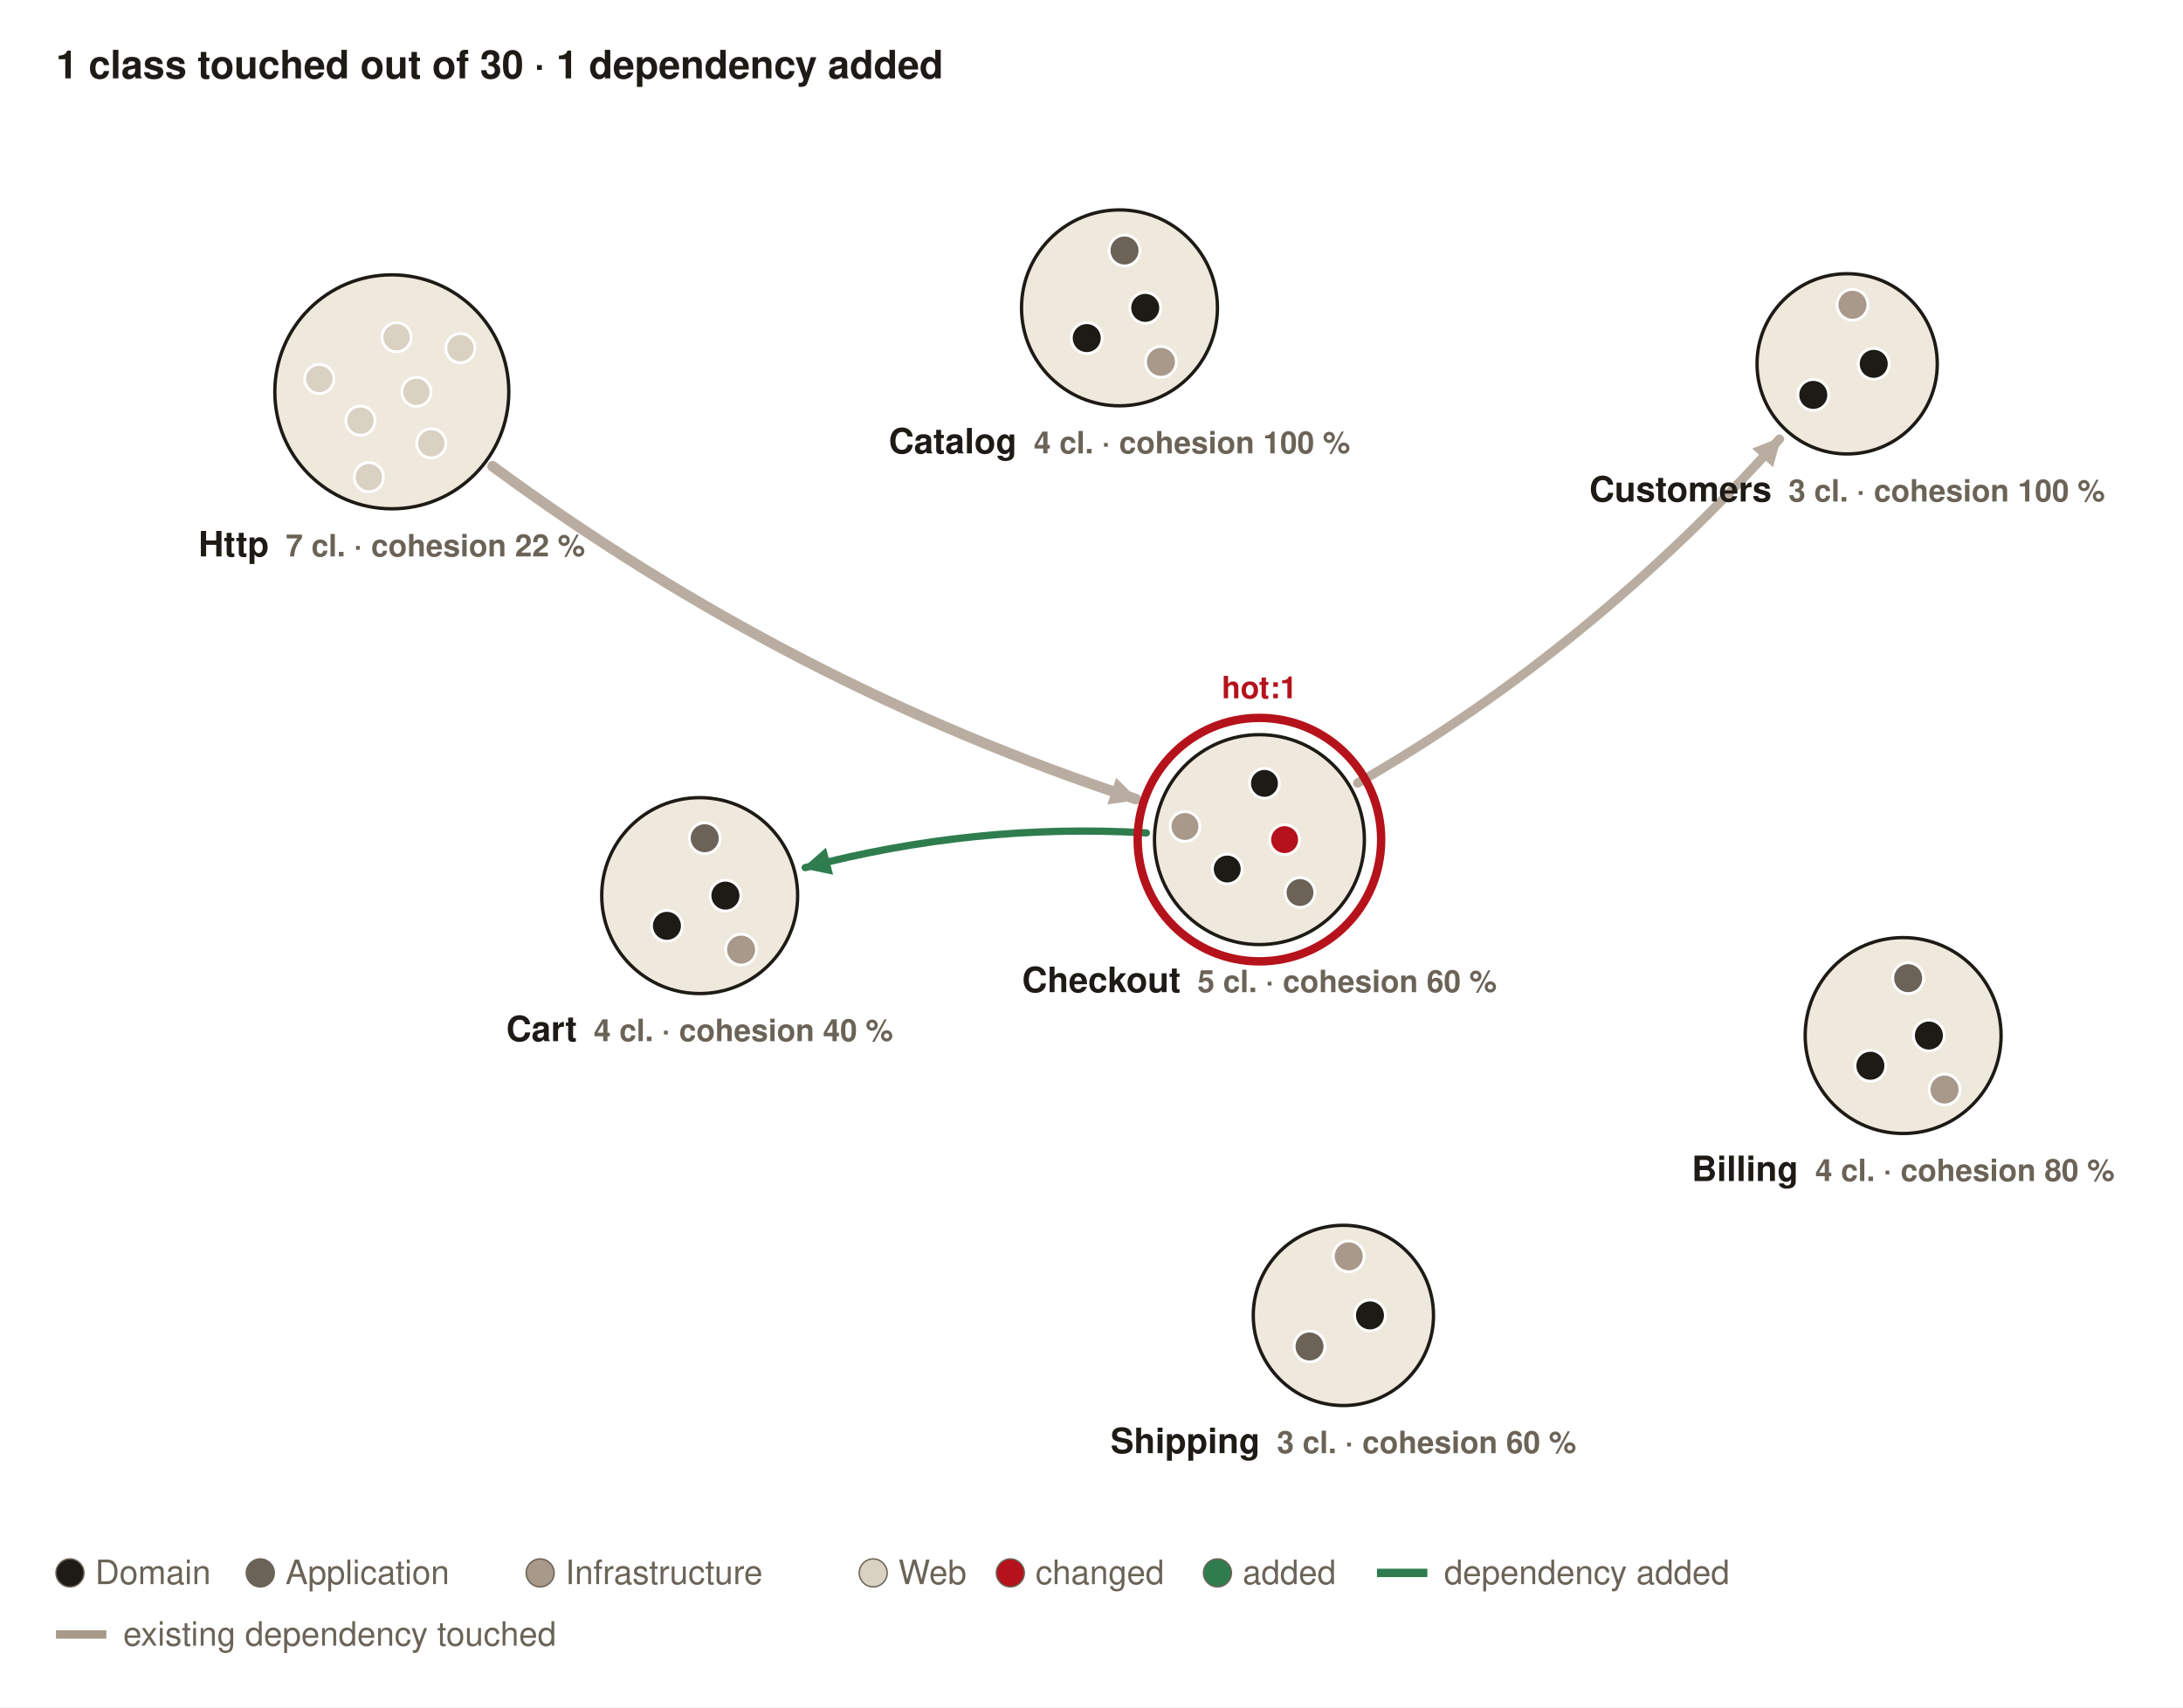
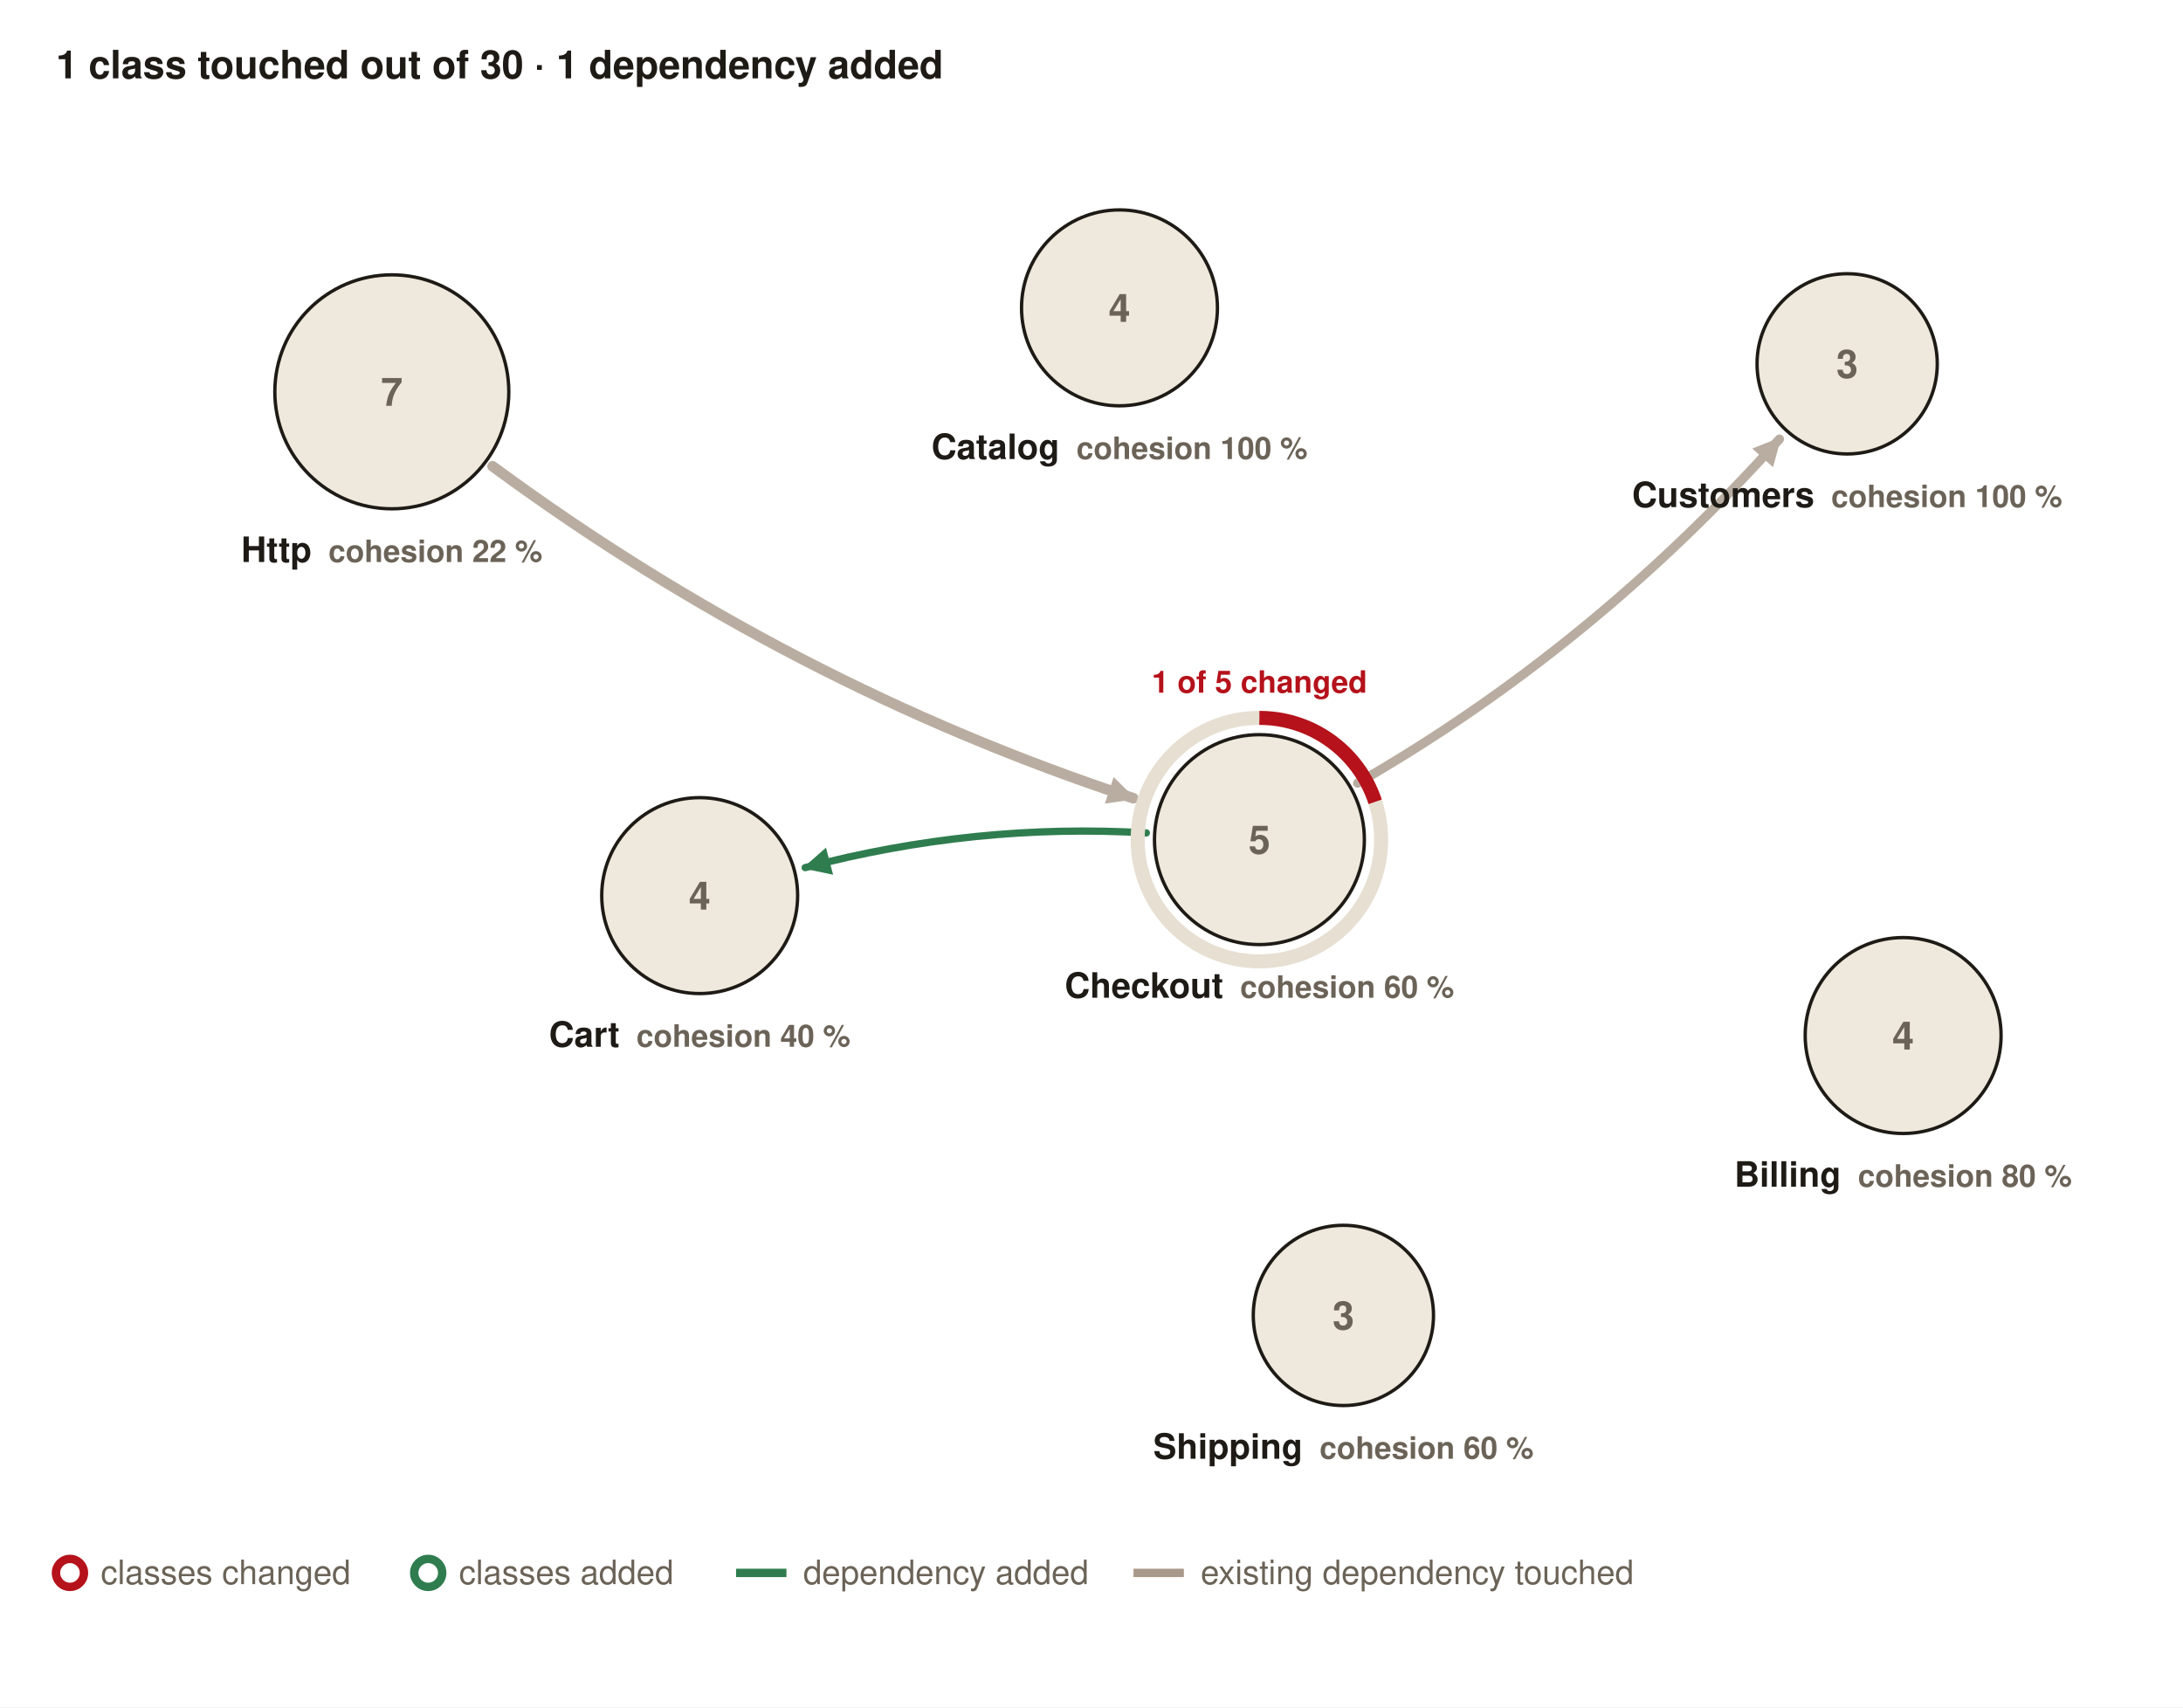
<svg xmlns="http://www.w3.org/2000/svg" viewBox="0 0 780 610" width="780" height="610" font-family="-apple-system, 'Segoe UI', Helvetica, Arial, sans-serif">
-   <style>text{fill:#1e1b16}.sub{fill:#6b6357;font-size:11px}.hot{fill:#b5121b;font-size:11px;font-weight:600}.new{fill:#2f7d4f;font-size:11px;font-weight:600}.legend{fill:#6b6357;font-size:12px}</style>
+   <style>text{fill:#1e1b16}.sub{fill:#6b6357;font-size:11px}.hot{fill:#b5121b;font-size:11px;font-weight:600}.new{fill:#2f7d4f;font-size:11px;font-weight:600}.legend{fill:#6b6357;font-size:12px}.count{fill:#6b6357;font-size:14px;font-weight:600}</style>
  <defs>
    <marker id="arrow-edge" viewBox="0 0 10 10" refX="9" refY="5" markerUnits="userSpaceOnUse" markerWidth="10" markerHeight="10" orient="auto-start-reverse">
      <path d="M0 0 L10 5 L0 10 z" fill="#a8998a" />
    </marker>
    <marker id="arrow-added" viewBox="0 0 10 10" refX="9" refY="5" markerUnits="userSpaceOnUse" markerWidth="10" markerHeight="10" orient="auto-start-reverse">
      <path d="M0 0 L10 5 L0 10 z" fill="#2f7d4f" />
    </marker>
  </defs>
  <rect width="780" height="610" fill="#ffffff" />
  <text x="20" y="28" font-size="14" font-weight="600">1 class touched out of 30 · 1 dependency added</text>
-   <path d="M176.0 166.6 Q282.2 244.8 405.8 285.5" fill="none" stroke="#a8998a" stroke-width="3.8" stroke-linecap="round" opacity="0.8" marker-end="url(#arrow-edge)" />
+   <path d="M176.0 166.6 Q282.2 244.8 404.9 285.2" fill="none" stroke="#a8998a" stroke-width="3.8" stroke-linecap="round" opacity="0.8" marker-end="url(#arrow-edge)" />
  <path d="M485.1 279.8 Q568.6 231.8 635.8 156.9" fill="none" stroke="#a8998a" stroke-width="3.3" stroke-linecap="round" opacity="0.8" marker-end="url(#arrow-edge)" />
  <path d="M409.6 297.6 Q348.4 294.0 287.7 310.0" fill="none" stroke="#2f7d4f" stroke-width="2.6" stroke-linecap="round" marker-end="url(#arrow-added)" />
  <circle cx="680" cy="370" r="35.0" fill="#efe9dd" stroke="#1e1b16" stroke-width="1.2" />
-   <circle cx="689.2" cy="370.0" r="5.5" fill="#1e1b16" stroke="#ffffff" stroke-width="1" />
-   <circle cx="668.3" cy="380.8" r="5.5" fill="#1e1b16" stroke="#ffffff" stroke-width="1" />
-   <circle cx="681.8" cy="349.5" r="5.5" fill="#6b6357" stroke="#ffffff" stroke-width="1" />
-   <circle cx="694.8" cy="389.3" r="5.5" fill="#a8998a" stroke="#ffffff" stroke-width="1" />
-   <text x="680" y="422.0" text-anchor="middle" font-size="12.5" font-weight="600">Billing<tspan dx="6" class="sub">4 cl. · cohesion 80 %</tspan>
+   <text x="680" y="375.0" text-anchor="middle" class="count">4</text>
+   <text x="680" y="424.0" text-anchor="middle" font-size="12.5" font-weight="600">Billing<tspan dx="6" class="sub">cohesion 80 %</tspan>
  </text>
  <circle cx="400" cy="110" r="35.0" fill="#efe9dd" stroke="#1e1b16" stroke-width="1.2" />
-   <circle cx="409.2" cy="110.0" r="5.5" fill="#1e1b16" stroke="#ffffff" stroke-width="1" />
-   <circle cx="388.3" cy="120.8" r="5.5" fill="#1e1b16" stroke="#ffffff" stroke-width="1" />
-   <circle cx="401.8" cy="89.5" r="5.5" fill="#6b6357" stroke="#ffffff" stroke-width="1" />
-   <circle cx="414.8" cy="129.3" r="5.5" fill="#a8998a" stroke="#ffffff" stroke-width="1" />
-   <text x="400" y="162.0" text-anchor="middle" font-size="12.5" font-weight="600">Catalog<tspan dx="6" class="sub">4 cl. · cohesion 100 %</tspan>
+   <text x="400" y="115.0" text-anchor="middle" class="count">4</text>
+   <text x="400" y="164.0" text-anchor="middle" font-size="12.5" font-weight="600">Catalog<tspan dx="6" class="sub">cohesion 100 %</tspan>
  </text>
  <circle cx="660" cy="130" r="32.2" fill="#efe9dd" stroke="#1e1b16" stroke-width="1.2" />
-   <circle cx="669.5" cy="130.0" r="5.5" fill="#1e1b16" stroke="#ffffff" stroke-width="1" />
-   <circle cx="647.9" cy="141.1" r="5.5" fill="#1e1b16" stroke="#ffffff" stroke-width="1" />
-   <circle cx="661.9" cy="108.9" r="5.5" fill="#a8998a" stroke="#ffffff" stroke-width="1" />
-   <text x="660" y="179.2" text-anchor="middle" font-size="12.5" font-weight="600">Customers<tspan dx="6" class="sub">3 cl. · cohesion 100 %</tspan>
+   <text x="660" y="135.0" text-anchor="middle" class="count">3</text>
+   <text x="660" y="181.2" text-anchor="middle" font-size="12.5" font-weight="600">Customers<tspan dx="6" class="sub">cohesion 100 %</tspan>
  </text>
  <circle cx="140" cy="140" r="41.8" fill="#efe9dd" stroke="#1e1b16" stroke-width="1.2" />
-   <circle cx="148.8" cy="140.0" r="5.2" fill="#d9d1c2" stroke="#ffffff" stroke-width="1" />
-   <circle cx="128.8" cy="150.3" r="5.2" fill="#d9d1c2" stroke="#ffffff" stroke-width="1" />
-   <circle cx="141.7" cy="120.5" r="5.2" fill="#d9d1c2" stroke="#ffffff" stroke-width="1" />
-   <circle cx="154.1" cy="158.4" r="5.2" fill="#d9d1c2" stroke="#ffffff" stroke-width="1" />
-   <circle cx="114.1" cy="135.4" r="5.2" fill="#d9d1c2" stroke="#ffffff" stroke-width="1" />
-   <circle cx="164.5" cy="124.4" r="5.2" fill="#d9d1c2" stroke="#ffffff" stroke-width="1" />
-   <circle cx="131.8" cy="170.5" r="5.2" fill="#d9d1c2" stroke="#ffffff" stroke-width="1" />
-   <text x="140" y="198.8" text-anchor="middle" font-size="12.5" font-weight="600">Http<tspan dx="6" class="sub">7 cl. · cohesion 22 %</tspan>
+   <text x="140" y="145.0" text-anchor="middle" class="count">7</text>
+   <text x="140" y="200.8" text-anchor="middle" font-size="12.5" font-weight="600">Http<tspan dx="6" class="sub">cohesion 22 %</tspan>
  </text>
  <circle cx="250" cy="320" r="35.0" fill="#efe9dd" stroke="#1e1b16" stroke-width="1.2" />
-   <circle cx="259.2" cy="320.0" r="5.5" fill="#1e1b16" stroke="#ffffff" stroke-width="1" />
-   <circle cx="238.3" cy="330.8" r="5.5" fill="#1e1b16" stroke="#ffffff" stroke-width="1" />
-   <circle cx="251.8" cy="299.5" r="5.5" fill="#6b6357" stroke="#ffffff" stroke-width="1" />
-   <circle cx="264.8" cy="339.3" r="5.5" fill="#a8998a" stroke="#ffffff" stroke-width="1" />
-   <text x="250" y="372.0" text-anchor="middle" font-size="12.5" font-weight="600">Cart<tspan dx="6" class="sub">4 cl. · cohesion 40 %</tspan>
+   <text x="250" y="325.0" text-anchor="middle" class="count">4</text>
+   <text x="250" y="374.0" text-anchor="middle" font-size="12.5" font-weight="600">Cart<tspan dx="6" class="sub">cohesion 40 %</tspan>
  </text>
-   <circle cx="450" cy="300" r="43.5" fill="none" stroke="#b5121b" stroke-width="3" />
-   <text x="450" y="249.5" text-anchor="middle" class="hot">hot:1</text>
+   <circle cx="450" cy="300" r="43.5" fill="none" stroke="#e6dfd2" stroke-width="5" />
+   <circle cx="450" cy="300" r="43.5" fill="none" stroke="#b5121b" stroke-width="5" stroke-dasharray="54.6 273.2" transform="rotate(-90 450 300)" />
+   <text x="450" y="247.5" text-anchor="middle" class="hot">1 of 5 changed</text>
  <circle cx="450" cy="300" r="37.5" fill="#efe9dd" stroke="#1e1b16" stroke-width="1.2" />
-   <circle cx="459.0" cy="300.0" r="5.3" fill="#b5121b" stroke="#ffffff" stroke-width="1" />
-   <circle cx="438.5" cy="310.5" r="5.3" fill="#1e1b16" stroke="#ffffff" stroke-width="1" />
-   <circle cx="451.8" cy="279.9" r="5.3" fill="#1e1b16" stroke="#ffffff" stroke-width="1" />
-   <circle cx="464.5" cy="318.9" r="5.3" fill="#6b6357" stroke="#ffffff" stroke-width="1" />
-   <circle cx="423.4" cy="295.3" r="5.3" fill="#a8998a" stroke="#ffffff" stroke-width="1" />
-   <text x="450" y="354.5" text-anchor="middle" font-size="12.5" font-weight="600">Checkout<tspan dx="6" class="sub">5 cl. · cohesion 60 %</tspan>
+   <text x="450" y="305.0" text-anchor="middle" class="count">5</text>
+   <text x="450" y="356.5" text-anchor="middle" font-size="12.5" font-weight="600">Checkout<tspan dx="6" class="sub">cohesion 60 %</tspan>
  </text>
  <circle cx="480" cy="470" r="32.2" fill="#efe9dd" stroke="#1e1b16" stroke-width="1.2" />
-   <circle cx="489.5" cy="470.0" r="5.5" fill="#1e1b16" stroke="#ffffff" stroke-width="1" />
-   <circle cx="467.9" cy="481.1" r="5.5" fill="#6b6357" stroke="#ffffff" stroke-width="1" />
-   <circle cx="481.9" cy="448.9" r="5.5" fill="#a8998a" stroke="#ffffff" stroke-width="1" />
-   <text x="480" y="519.2" text-anchor="middle" font-size="12.5" font-weight="600">Shipping<tspan dx="6" class="sub">3 cl. · cohesion 60 %</tspan>
+   <text x="480" y="475.0" text-anchor="middle" class="count">3</text>
+   <text x="480" y="521.2" text-anchor="middle" font-size="12.5" font-weight="600">Shipping<tspan dx="6" class="sub">cohesion 60 %</tspan>
  </text>
-   <circle cx="25" cy="562" r="5" fill="#1e1b16" stroke="#6b6357" stroke-width="0.5" />
-   <text x="34" y="566" class="legend">Domain</text>
-   <circle cx="93" cy="562" r="5" fill="#6b6357" stroke="#6b6357" stroke-width="0.5" />
-   <text x="102" y="566" class="legend">Application</text>
-   <circle cx="193" cy="562" r="5" fill="#a8998a" stroke="#6b6357" stroke-width="0.5" />
-   <text x="202" y="566" class="legend">Infrastructure</text>
-   <circle cx="312" cy="562" r="5" fill="#d9d1c2" stroke="#6b6357" stroke-width="0.5" />
-   <text x="321" y="566" class="legend">Web</text>
-   <circle cx="361" cy="562" r="5" fill="#b5121b" stroke="#6b6357" stroke-width="0.5" />
-   <text x="370" y="566" class="legend">changed</text>
-   <circle cx="435" cy="562" r="5" fill="#2f7d4f" stroke="#6b6357" stroke-width="0.5" />
-   <text x="444" y="566" class="legend">added</text>
-   <line x1="492" y1="562" x2="510" y2="562" stroke="#2f7d4f" stroke-width="3" />
-   <text x="516" y="566" class="legend">dependency added</text>
-   <line x1="20" y1="584" x2="38" y2="584" stroke="#a8998a" stroke-width="3" />
-   <text x="44" y="588" class="legend">existing dependency touched</text>
+   <circle cx="25" cy="562" r="5" fill="none" stroke="#b5121b" stroke-width="3" />
+   <text x="36" y="566" class="legend">classes changed</text>
+   <circle cx="153" cy="562" r="5" fill="none" stroke="#2f7d4f" stroke-width="3" />
+   <text x="164" y="566" class="legend">classes added</text>
+   <line x1="263" y1="562" x2="281" y2="562" stroke="#2f7d4f" stroke-width="3" />
+   <text x="287" y="566" class="legend">dependency added</text>
+   <line x1="405" y1="562" x2="423" y2="562" stroke="#a8998a" stroke-width="3" />
+   <text x="429" y="566" class="legend">existing dependency touched</text>
</svg>
